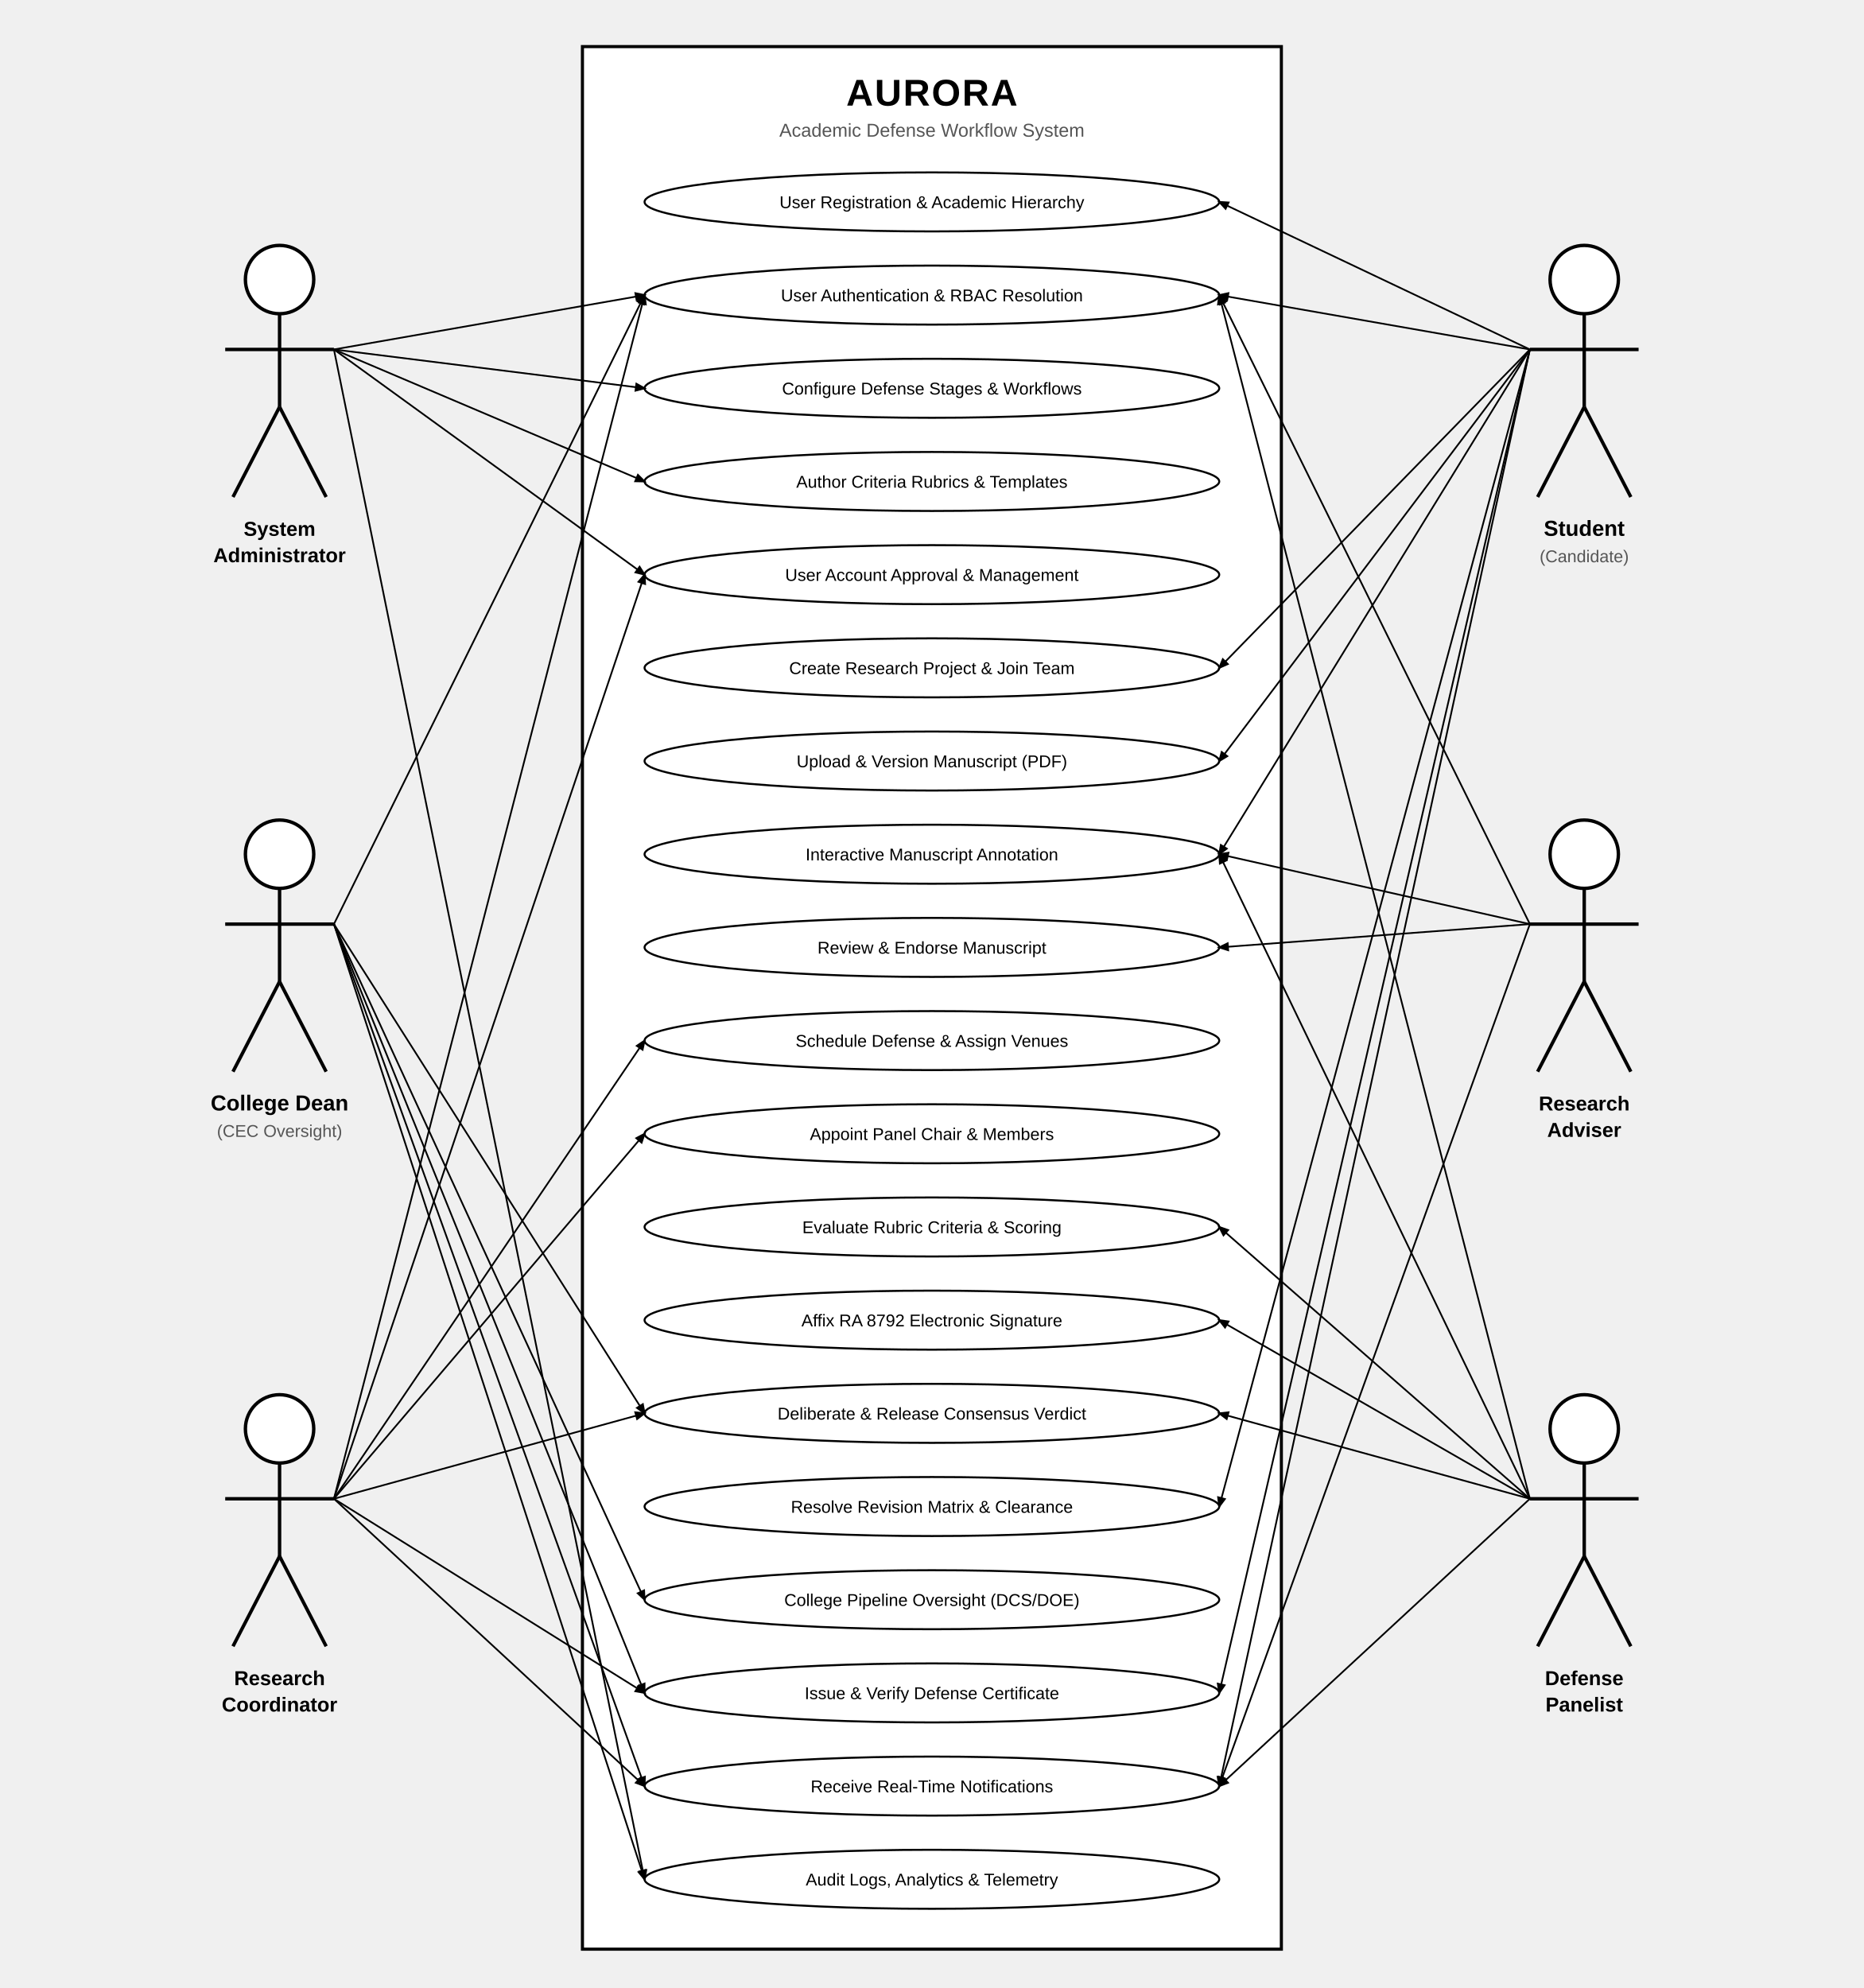
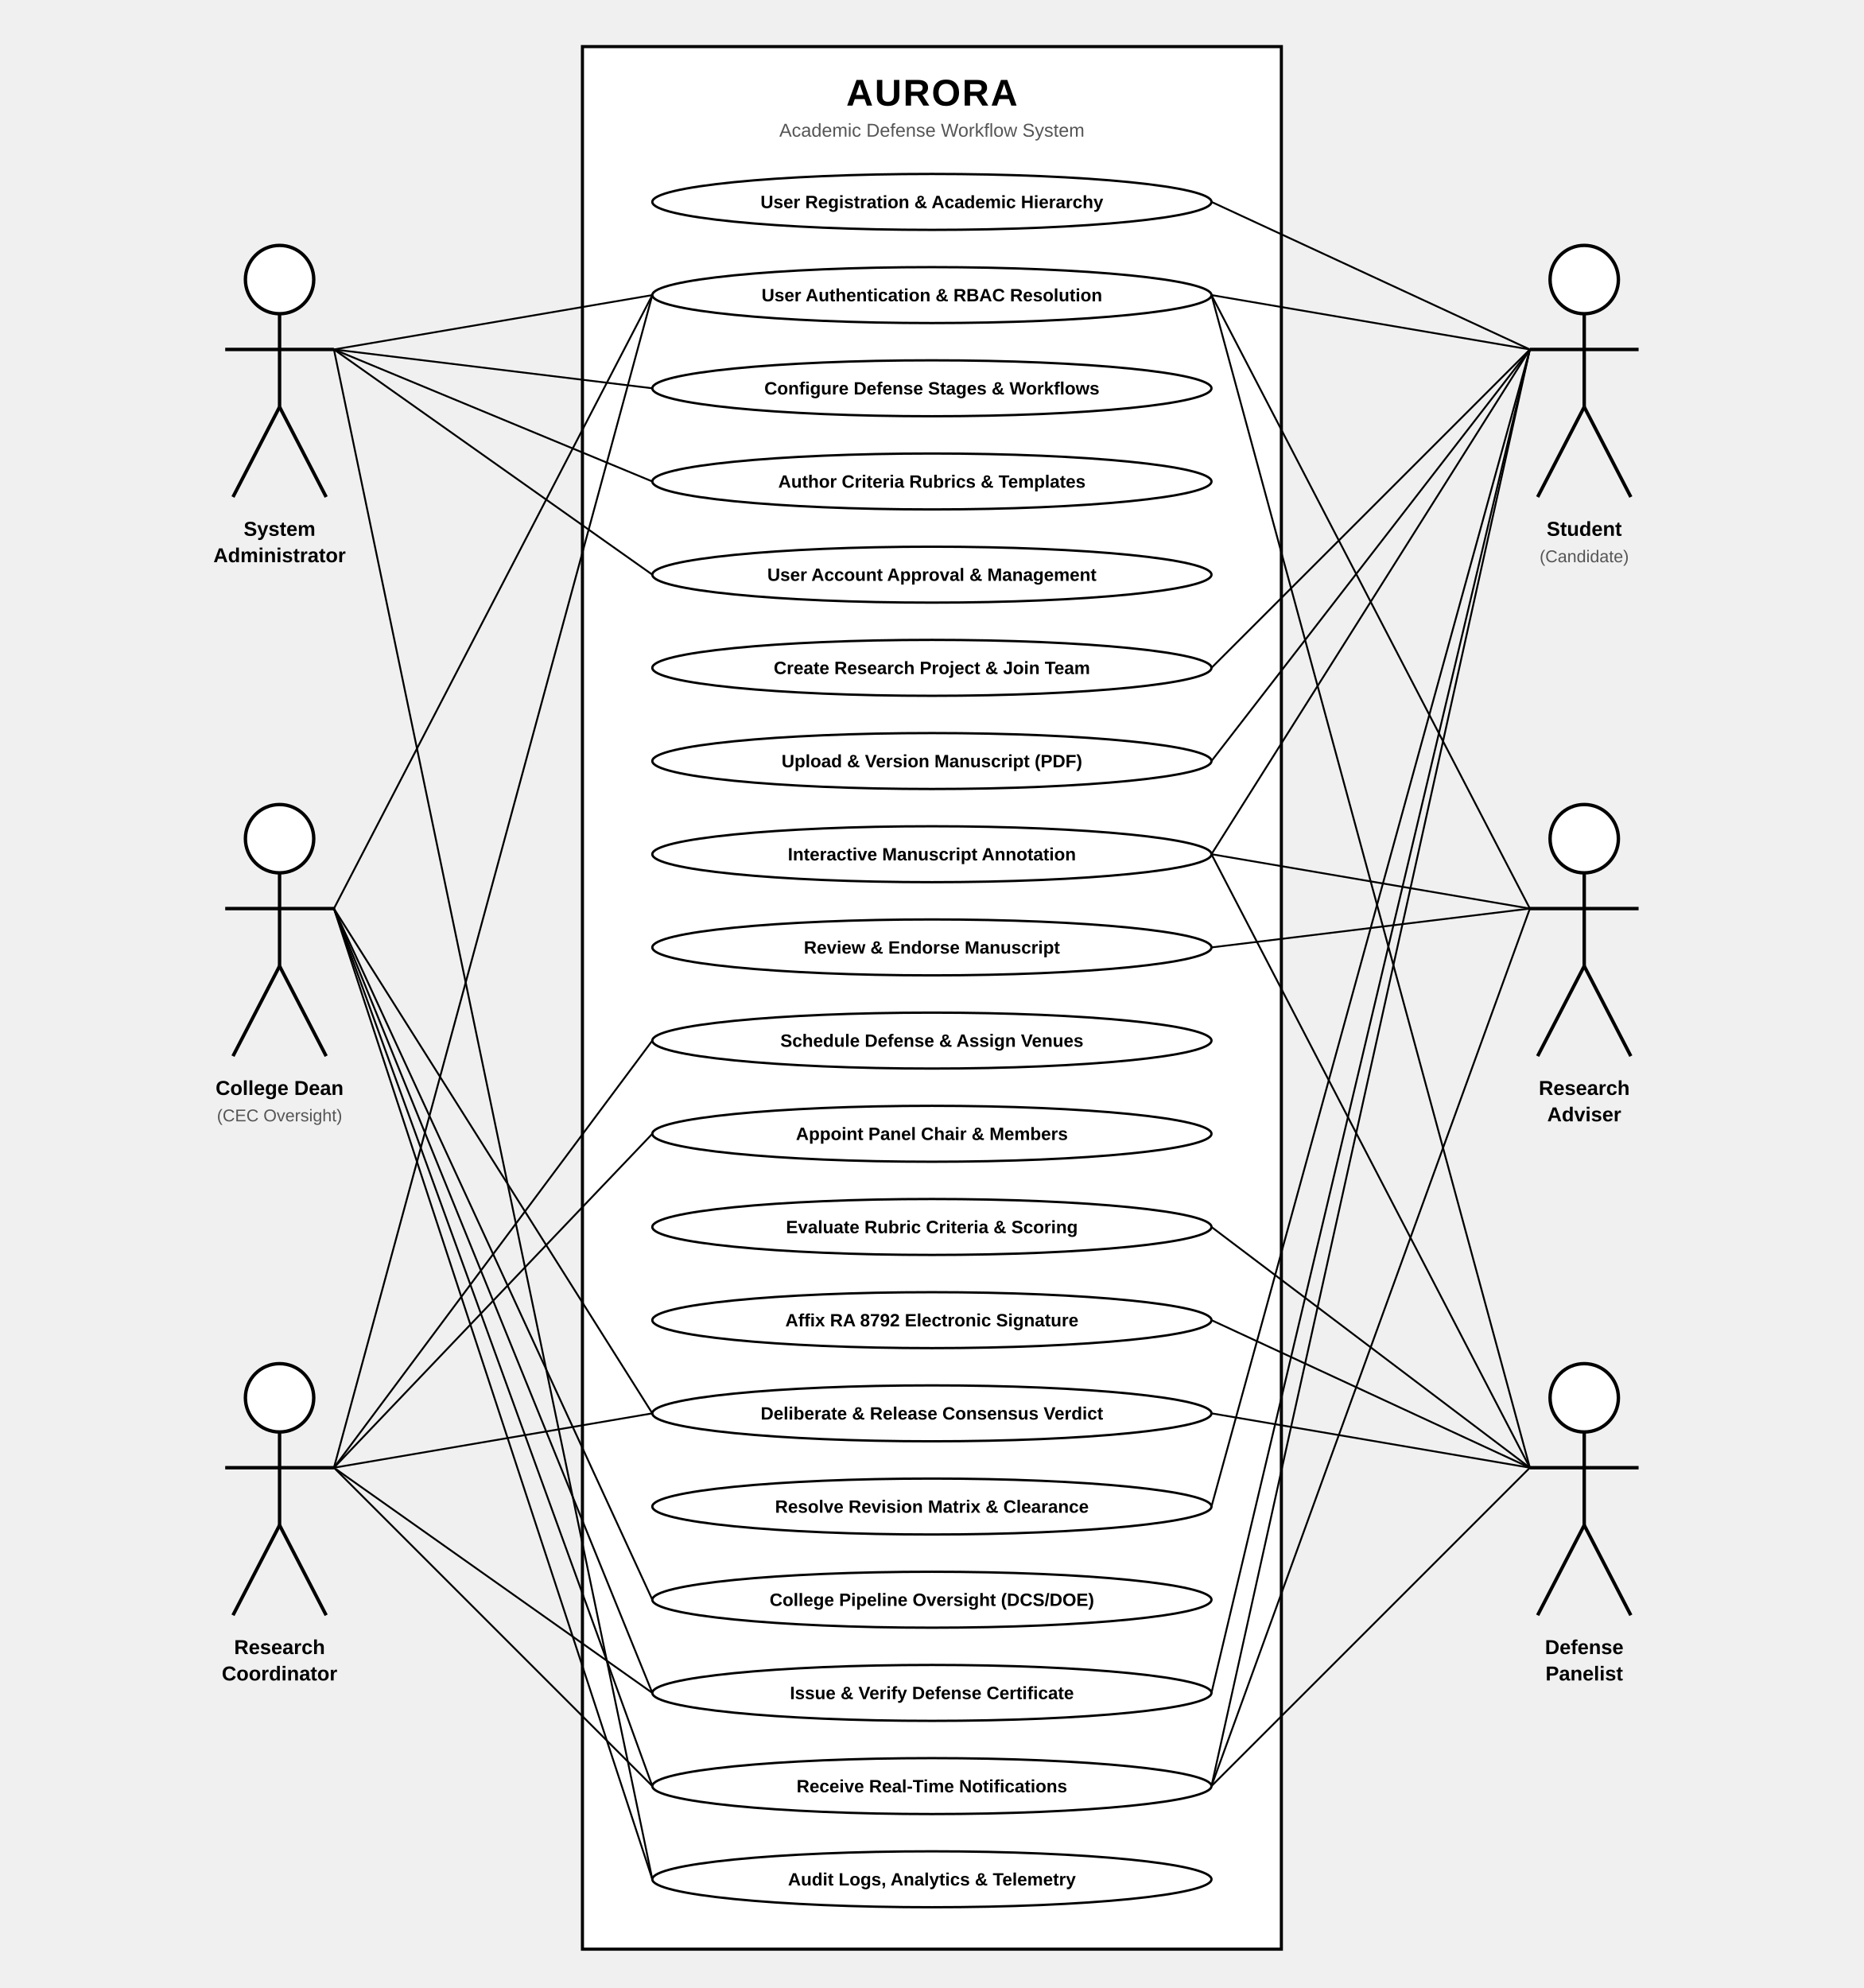
<svg xmlns="http://www.w3.org/2000/svg" viewBox="0 0 1200 1280" width="1200" height="1280" style="background-color: #ffffff;">
  <defs>
    <marker id="uc-arrow" viewBox="0 0 10 10" refX="8" refY="5" markerWidth="7" markerHeight="7" orient="auto-start-reverse">
      <path d="M 0 1 L 10 5 L 0 9 z" fill="#000000" />
    </marker>
  </defs>
  <rect x="375" y="30" width="450" height="1225" fill="#ffffff" stroke="#000000" stroke-width="2" />
  <text x="600" y="68" text-anchor="middle" font-family="Arial, Helvetica, sans-serif" font-size="24" font-weight="bold" fill="#000000" letter-spacing="1">AURORA</text>
  <text x="600" y="88" text-anchor="middle" font-family="Arial, Helvetica, sans-serif" font-size="12" fill="#555555">Academic Defense Workflow System</text>
  <g id="actor-sysadmin">
    <circle cx="180" cy="180" r="22" fill="#ffffff" stroke="#000000" stroke-width="2.2" />
    <line x1="180" y1="202" x2="180" y2="262" stroke="#000000" stroke-width="2.2" />
    <line x1="145" y1="225" x2="215" y2="225" stroke="#000000" stroke-width="2.2" />
    <line x1="180" y1="262" x2="150" y2="320" stroke="#000000" stroke-width="2.2" />
    <line x1="180" y1="262" x2="210" y2="320" stroke="#000000" stroke-width="2.2" />
    <text x="180" y="345" text-anchor="middle" font-family="Arial, Helvetica, sans-serif" font-size="13" font-weight="bold" fill="#000000">System</text>
    <text x="180" y="362" text-anchor="middle" font-family="Arial, Helvetica, sans-serif" font-size="13" font-weight="bold" fill="#000000">Administrator</text>
  </g>
  <g id="actor-dean">
-     <circle cx="180" cy="550" r="22" fill="#ffffff" stroke="#000000" stroke-width="2.2" />
-     <line x1="180" y1="572" x2="180" y2="632" stroke="#000000" stroke-width="2.2" />
-     <line x1="145" y1="595" x2="215" y2="595" stroke="#000000" stroke-width="2.2" />
-     <line x1="180" y1="632" x2="150" y2="690" stroke="#000000" stroke-width="2.2" />
-     <line x1="180" y1="632" x2="210" y2="690" stroke="#000000" stroke-width="2.2" />
-     <text x="180" y="715" text-anchor="middle" font-family="Arial, Helvetica, sans-serif" font-size="14" font-weight="bold" fill="#000000">College Dean</text>
-     <text x="180" y="732" text-anchor="middle" font-family="Arial, Helvetica, sans-serif" font-size="11" fill="#555555">(CEC Oversight)</text>
+     <circle cx="180" cy="540" r="22" fill="#ffffff" stroke="#000000" stroke-width="2.2" />
+     <line x1="180" y1="562" x2="180" y2="622" stroke="#000000" stroke-width="2.2" />
+     <line x1="145" y1="585" x2="215" y2="585" stroke="#000000" stroke-width="2.2" />
+     <line x1="180" y1="622" x2="150" y2="680" stroke="#000000" stroke-width="2.2" />
+     <line x1="180" y1="622" x2="210" y2="680" stroke="#000000" stroke-width="2.2" />
+     <text x="180" y="705" text-anchor="middle" font-family="Arial, Helvetica, sans-serif" font-size="13" font-weight="bold" fill="#000000">College Dean</text>
+     <text x="180" y="722" text-anchor="middle" font-family="Arial, Helvetica, sans-serif" font-size="11" fill="#555555">(CEC Oversight)</text>
  </g>
-   <g id="actor-coordinator">
-     <circle cx="180" cy="920" r="22" fill="#ffffff" stroke="#000000" stroke-width="2.2" />
-     <line x1="180" y1="942" x2="180" y2="1002" stroke="#000000" stroke-width="2.2" />
-     <line x1="145" y1="965" x2="215" y2="965" stroke="#000000" stroke-width="2.2" />
-     <line x1="180" y1="1002" x2="150" y2="1060" stroke="#000000" stroke-width="2.2" />
-     <line x1="180" y1="1002" x2="210" y2="1060" stroke="#000000" stroke-width="2.2" />
-     <text x="180" y="1085" text-anchor="middle" font-family="Arial, Helvetica, sans-serif" font-size="13" font-weight="bold" fill="#000000">Research</text>
-     <text x="180" y="1102" text-anchor="middle" font-family="Arial, Helvetica, sans-serif" font-size="13" font-weight="bold" fill="#000000">Coordinator</text>
+   <g id="actor-coord">
+     <circle cx="180" cy="900" r="22" fill="#ffffff" stroke="#000000" stroke-width="2.2" />
+     <line x1="180" y1="922" x2="180" y2="982" stroke="#000000" stroke-width="2.2" />
+     <line x1="145" y1="945" x2="215" y2="945" stroke="#000000" stroke-width="2.2" />
+     <line x1="180" y1="982" x2="150" y2="1040" stroke="#000000" stroke-width="2.2" />
+     <line x1="180" y1="982" x2="210" y2="1040" stroke="#000000" stroke-width="2.2" />
+     <text x="180" y="1065" text-anchor="middle" font-family="Arial, Helvetica, sans-serif" font-size="13" font-weight="bold" fill="#000000">Research</text>
+     <text x="180" y="1082" text-anchor="middle" font-family="Arial, Helvetica, sans-serif" font-size="13" font-weight="bold" fill="#000000">Coordinator</text>
  </g>
  <g id="actor-student">
    <circle cx="1020" cy="180" r="22" fill="#ffffff" stroke="#000000" stroke-width="2.2" />
    <line x1="1020" y1="202" x2="1020" y2="262" stroke="#000000" stroke-width="2.2" />
    <line x1="985" y1="225" x2="1055" y2="225" stroke="#000000" stroke-width="2.2" />
    <line x1="1020" y1="262" x2="990" y2="320" stroke="#000000" stroke-width="2.2" />
    <line x1="1020" y1="262" x2="1050" y2="320" stroke="#000000" stroke-width="2.2" />
-     <text x="1020" y="345" text-anchor="middle" font-family="Arial, Helvetica, sans-serif" font-size="14" font-weight="bold" fill="#000000">Student</text>
+     <text x="1020" y="345" text-anchor="middle" font-family="Arial, Helvetica, sans-serif" font-size="13" font-weight="bold" fill="#000000">Student</text>
    <text x="1020" y="362" text-anchor="middle" font-family="Arial, Helvetica, sans-serif" font-size="11" fill="#555555">(Candidate)</text>
  </g>
  <g id="actor-adviser">
-     <circle cx="1020" cy="550" r="22" fill="#ffffff" stroke="#000000" stroke-width="2.2" />
-     <line x1="1020" y1="572" x2="1020" y2="632" stroke="#000000" stroke-width="2.2" />
-     <line x1="985" y1="595" x2="1055" y2="595" stroke="#000000" stroke-width="2.2" />
-     <line x1="1020" y1="632" x2="990" y2="690" stroke="#000000" stroke-width="2.2" />
-     <line x1="1020" y1="632" x2="1050" y2="690" stroke="#000000" stroke-width="2.2" />
-     <text x="1020" y="715" text-anchor="middle" font-family="Arial, Helvetica, sans-serif" font-size="13" font-weight="bold" fill="#000000">Research</text>
-     <text x="1020" y="732" text-anchor="middle" font-family="Arial, Helvetica, sans-serif" font-size="13" font-weight="bold" fill="#000000">Adviser</text>
+     <circle cx="1020" cy="540" r="22" fill="#ffffff" stroke="#000000" stroke-width="2.2" />
+     <line x1="1020" y1="562" x2="1020" y2="622" stroke="#000000" stroke-width="2.2" />
+     <line x1="985" y1="585" x2="1055" y2="585" stroke="#000000" stroke-width="2.2" />
+     <line x1="1020" y1="622" x2="990" y2="680" stroke="#000000" stroke-width="2.2" />
+     <line x1="1020" y1="622" x2="1050" y2="680" stroke="#000000" stroke-width="2.2" />
+     <text x="1020" y="705" text-anchor="middle" font-family="Arial, Helvetica, sans-serif" font-size="13" font-weight="bold" fill="#000000">Research</text>
+     <text x="1020" y="722" text-anchor="middle" font-family="Arial, Helvetica, sans-serif" font-size="13" font-weight="bold" fill="#000000">Adviser</text>
  </g>
  <g id="actor-panelist">
-     <circle cx="1020" cy="920" r="22" fill="#ffffff" stroke="#000000" stroke-width="2.2" />
-     <line x1="1020" y1="942" x2="1020" y2="1002" stroke="#000000" stroke-width="2.2" />
-     <line x1="985" y1="965" x2="1055" y2="965" stroke="#000000" stroke-width="2.2" />
-     <line x1="1020" y1="1002" x2="990" y2="1060" stroke="#000000" stroke-width="2.2" />
-     <line x1="1020" y1="1002" x2="1050" y2="1060" stroke="#000000" stroke-width="2.2" />
-     <text x="1020" y="1085" text-anchor="middle" font-family="Arial, Helvetica, sans-serif" font-size="13" font-weight="bold" fill="#000000">Defense</text>
-     <text x="1020" y="1102" text-anchor="middle" font-family="Arial, Helvetica, sans-serif" font-size="13" font-weight="bold" fill="#000000">Panelist</text>
+     <circle cx="1020" cy="900" r="22" fill="#ffffff" stroke="#000000" stroke-width="2.2" />
+     <line x1="1020" y1="922" x2="1020" y2="982" stroke="#000000" stroke-width="2.2" />
+     <line x1="985" y1="945" x2="1055" y2="945" stroke="#000000" stroke-width="2.2" />
+     <line x1="1020" y1="982" x2="990" y2="1040" stroke="#000000" stroke-width="2.2" />
+     <line x1="1020" y1="982" x2="1050" y2="1040" stroke="#000000" stroke-width="2.2" />
+     <text x="1020" y="1065" text-anchor="middle" font-family="Arial, Helvetica, sans-serif" font-size="13" font-weight="bold" fill="#000000">Defense</text>
+     <text x="1020" y="1082" text-anchor="middle" font-family="Arial, Helvetica, sans-serif" font-size="13" font-weight="bold" fill="#000000">Panelist</text>
  </g>
-   <g id="uc-130">
-     <ellipse cx="600" cy="130" rx="185" ry="19" fill="#ffffff" stroke="#000000" stroke-width="1.3" />
-     <text x="600" y="134" text-anchor="middle" font-family="Arial, Helvetica, sans-serif" font-size="11" fill="#000000">User Registration &amp; Academic Hierarchy</text>
-   </g>
-   <g id="uc-190">
-     <ellipse cx="600" cy="190" rx="185" ry="19" fill="#ffffff" stroke="#000000" stroke-width="1.3" />
-     <text x="600" y="194" text-anchor="middle" font-family="Arial, Helvetica, sans-serif" font-size="11" fill="#000000">User Authentication &amp; RBAC Resolution</text>
-   </g>
-   <g id="uc-250">
-     <ellipse cx="600" cy="250" rx="185" ry="19" fill="#ffffff" stroke="#000000" stroke-width="1.3" />
-     <text x="600" y="254" text-anchor="middle" font-family="Arial, Helvetica, sans-serif" font-size="11" fill="#000000">Configure Defense Stages &amp; Workflows</text>
-   </g>
-   <g id="uc-310">
-     <ellipse cx="600" cy="310" rx="185" ry="19" fill="#ffffff" stroke="#000000" stroke-width="1.3" />
-     <text x="600" y="314" text-anchor="middle" font-family="Arial, Helvetica, sans-serif" font-size="11" fill="#000000">Author Criteria Rubrics &amp; Templates</text>
-   </g>
-   <g id="uc-370">
-     <ellipse cx="600" cy="370" rx="185" ry="19" fill="#ffffff" stroke="#000000" stroke-width="1.3" />
-     <text x="600" y="374" text-anchor="middle" font-family="Arial, Helvetica, sans-serif" font-size="11" fill="#000000">User Account Approval &amp; Management</text>
-   </g>
-   <g id="uc-430">
-     <ellipse cx="600" cy="430" rx="185" ry="19" fill="#ffffff" stroke="#000000" stroke-width="1.3" />
-     <text x="600" y="434" text-anchor="middle" font-family="Arial, Helvetica, sans-serif" font-size="11" fill="#000000">Create Research Project &amp; Join Team</text>
-   </g>
-   <g id="uc-490">
-     <ellipse cx="600" cy="490" rx="185" ry="19" fill="#ffffff" stroke="#000000" stroke-width="1.3" />
-     <text x="600" y="494" text-anchor="middle" font-family="Arial, Helvetica, sans-serif" font-size="11" fill="#000000">Upload &amp; Version Manuscript (PDF)</text>
-   </g>
-   <g id="uc-550">
-     <ellipse cx="600" cy="550" rx="185" ry="19" fill="#ffffff" stroke="#000000" stroke-width="1.3" />
-     <text x="600" y="554" text-anchor="middle" font-family="Arial, Helvetica, sans-serif" font-size="11" fill="#000000">Interactive Manuscript Annotation</text>
-   </g>
-   <g id="uc-610">
-     <ellipse cx="600" cy="610" rx="185" ry="19" fill="#ffffff" stroke="#000000" stroke-width="1.3" />
-     <text x="600" y="614" text-anchor="middle" font-family="Arial, Helvetica, sans-serif" font-size="11" fill="#000000">Review &amp; Endorse Manuscript</text>
-   </g>
-   <g id="uc-670">
-     <ellipse cx="600" cy="670" rx="185" ry="19" fill="#ffffff" stroke="#000000" stroke-width="1.3" />
-     <text x="600" y="674" text-anchor="middle" font-family="Arial, Helvetica, sans-serif" font-size="11" fill="#000000">Schedule Defense &amp; Assign Venues</text>
-   </g>
-   <g id="uc-730">
-     <ellipse cx="600" cy="730" rx="185" ry="19" fill="#ffffff" stroke="#000000" stroke-width="1.3" />
-     <text x="600" y="734" text-anchor="middle" font-family="Arial, Helvetica, sans-serif" font-size="11" fill="#000000">Appoint Panel Chair &amp; Members</text>
-   </g>
-   <g id="uc-790">
-     <ellipse cx="600" cy="790" rx="185" ry="19" fill="#ffffff" stroke="#000000" stroke-width="1.3" />
-     <text x="600" y="794" text-anchor="middle" font-family="Arial, Helvetica, sans-serif" font-size="11" fill="#000000">Evaluate Rubric Criteria &amp; Scoring</text>
-   </g>
-   <g id="uc-850">
-     <ellipse cx="600" cy="850" rx="185" ry="19" fill="#ffffff" stroke="#000000" stroke-width="1.3" />
-     <text x="600" y="854" text-anchor="middle" font-family="Arial, Helvetica, sans-serif" font-size="11" fill="#000000">Affix RA 8792 Electronic Signature</text>
-   </g>
-   <g id="uc-910">
-     <ellipse cx="600" cy="910" rx="185" ry="19" fill="#ffffff" stroke="#000000" stroke-width="1.3" />
-     <text x="600" y="914" text-anchor="middle" font-family="Arial, Helvetica, sans-serif" font-size="11" fill="#000000">Deliberate &amp; Release Consensus Verdict</text>
-   </g>
-   <g id="uc-970">
-     <ellipse cx="600" cy="970" rx="185" ry="19" fill="#ffffff" stroke="#000000" stroke-width="1.3" />
-     <text x="600" y="974" text-anchor="middle" font-family="Arial, Helvetica, sans-serif" font-size="11" fill="#000000">Resolve Revision Matrix &amp; Clearance</text>
-   </g>
-   <g id="uc-1030">
-     <ellipse cx="600" cy="1030" rx="185" ry="19" fill="#ffffff" stroke="#000000" stroke-width="1.3" />
-     <text x="600" y="1034" text-anchor="middle" font-family="Arial, Helvetica, sans-serif" font-size="11" fill="#000000">College Pipeline Oversight (DCS/DOE)</text>
-   </g>
-   <g id="uc-1090">
-     <ellipse cx="600" cy="1090" rx="185" ry="19" fill="#ffffff" stroke="#000000" stroke-width="1.3" />
-     <text x="600" y="1094" text-anchor="middle" font-family="Arial, Helvetica, sans-serif" font-size="11" fill="#000000">Issue &amp; Verify Defense Certificate</text>
-   </g>
-   <g id="uc-1150">
-     <ellipse cx="600" cy="1150" rx="185" ry="19" fill="#ffffff" stroke="#000000" stroke-width="1.3" />
-     <text x="600" y="1154" text-anchor="middle" font-family="Arial, Helvetica, sans-serif" font-size="11" fill="#000000">Receive Real-Time Notifications</text>
-   </g>
-   <g id="uc-1210">
-     <ellipse cx="600" cy="1210" rx="185" ry="19" fill="#ffffff" stroke="#000000" stroke-width="1.3" />
-     <text x="600" y="1214" text-anchor="middle" font-family="Arial, Helvetica, sans-serif" font-size="11" fill="#000000">Audit Logs, Analytics &amp; Telemetry</text>
-   </g>
-   <line x1="215" y1="225" x2="415" y2="190" stroke="#000000" stroke-width="1.1" marker-end="url(#uc-arrow)" />
-   <line x1="215" y1="225" x2="415" y2="250" stroke="#000000" stroke-width="1.1" marker-end="url(#uc-arrow)" />
-   <line x1="215" y1="225" x2="415" y2="310" stroke="#000000" stroke-width="1.1" marker-end="url(#uc-arrow)" />
-   <line x1="215" y1="225" x2="415" y2="370" stroke="#000000" stroke-width="1.1" marker-end="url(#uc-arrow)" />
-   <line x1="215" y1="225" x2="415" y2="1210" stroke="#000000" stroke-width="1.1" marker-end="url(#uc-arrow)" />
-   <line x1="215" y1="595" x2="415" y2="190" stroke="#000000" stroke-width="1.1" marker-end="url(#uc-arrow)" />
-   <line x1="215" y1="595" x2="415" y2="910" stroke="#000000" stroke-width="1.1" marker-end="url(#uc-arrow)" />
-   <line x1="215" y1="595" x2="415" y2="1030" stroke="#000000" stroke-width="1.1" marker-end="url(#uc-arrow)" />
-   <line x1="215" y1="595" x2="415" y2="1090" stroke="#000000" stroke-width="1.1" marker-end="url(#uc-arrow)" />
-   <line x1="215" y1="595" x2="415" y2="1150" stroke="#000000" stroke-width="1.1" marker-end="url(#uc-arrow)" />
-   <line x1="215" y1="595" x2="415" y2="1210" stroke="#000000" stroke-width="1.1" marker-end="url(#uc-arrow)" />
-   <line x1="215" y1="965" x2="415" y2="190" stroke="#000000" stroke-width="1.1" marker-end="url(#uc-arrow)" />
-   <line x1="215" y1="965" x2="415" y2="370" stroke="#000000" stroke-width="1.1" marker-end="url(#uc-arrow)" />
-   <line x1="215" y1="965" x2="415" y2="670" stroke="#000000" stroke-width="1.1" marker-end="url(#uc-arrow)" />
-   <line x1="215" y1="965" x2="415" y2="730" stroke="#000000" stroke-width="1.1" marker-end="url(#uc-arrow)" />
-   <line x1="215" y1="965" x2="415" y2="910" stroke="#000000" stroke-width="1.1" marker-end="url(#uc-arrow)" />
-   <line x1="215" y1="965" x2="415" y2="1090" stroke="#000000" stroke-width="1.1" marker-end="url(#uc-arrow)" />
-   <line x1="215" y1="965" x2="415" y2="1150" stroke="#000000" stroke-width="1.1" marker-end="url(#uc-arrow)" />
-   <line x1="985" y1="225" x2="785" y2="130" stroke="#000000" stroke-width="1.1" marker-end="url(#uc-arrow)" />
-   <line x1="985" y1="225" x2="785" y2="190" stroke="#000000" stroke-width="1.1" marker-end="url(#uc-arrow)" />
-   <line x1="985" y1="225" x2="785" y2="430" stroke="#000000" stroke-width="1.1" marker-end="url(#uc-arrow)" />
-   <line x1="985" y1="225" x2="785" y2="490" stroke="#000000" stroke-width="1.1" marker-end="url(#uc-arrow)" />
-   <line x1="985" y1="225" x2="785" y2="550" stroke="#000000" stroke-width="1.1" marker-end="url(#uc-arrow)" />
-   <line x1="985" y1="225" x2="785" y2="970" stroke="#000000" stroke-width="1.1" marker-end="url(#uc-arrow)" />
-   <line x1="985" y1="225" x2="785" y2="1090" stroke="#000000" stroke-width="1.1" marker-end="url(#uc-arrow)" />
-   <line x1="985" y1="225" x2="785" y2="1150" stroke="#000000" stroke-width="1.1" marker-end="url(#uc-arrow)" />
-   <line x1="985" y1="595" x2="785" y2="190" stroke="#000000" stroke-width="1.1" marker-end="url(#uc-arrow)" />
-   <line x1="985" y1="595" x2="785" y2="550" stroke="#000000" stroke-width="1.1" marker-end="url(#uc-arrow)" />
-   <line x1="985" y1="595" x2="785" y2="610" stroke="#000000" stroke-width="1.1" marker-end="url(#uc-arrow)" />
-   <line x1="985" y1="595" x2="785" y2="1150" stroke="#000000" stroke-width="1.1" marker-end="url(#uc-arrow)" />
-   <line x1="985" y1="965" x2="785" y2="190" stroke="#000000" stroke-width="1.1" marker-end="url(#uc-arrow)" />
-   <line x1="985" y1="965" x2="785" y2="550" stroke="#000000" stroke-width="1.1" marker-end="url(#uc-arrow)" />
-   <line x1="985" y1="965" x2="785" y2="790" stroke="#000000" stroke-width="1.1" marker-end="url(#uc-arrow)" />
-   <line x1="985" y1="965" x2="785" y2="850" stroke="#000000" stroke-width="1.1" marker-end="url(#uc-arrow)" />
-   <line x1="985" y1="965" x2="785" y2="910" stroke="#000000" stroke-width="1.1" marker-end="url(#uc-arrow)" />
-   <line x1="985" y1="965" x2="785" y2="1150" stroke="#000000" stroke-width="1.1" marker-end="url(#uc-arrow)" />
+   <ellipse cx="600" cy="130" rx="180" ry="18" fill="#ffffff" stroke="#000000" stroke-width="1.5" />
+   <text x="600" y="134" text-anchor="middle" font-family="Arial, Helvetica, sans-serif" font-size="11.5" font-weight="bold" fill="#000000">User Registration &amp; Academic Hierarchy</text>
+   <ellipse cx="600" cy="190" rx="180" ry="18" fill="#ffffff" stroke="#000000" stroke-width="1.5" />
+   <text x="600" y="194" text-anchor="middle" font-family="Arial, Helvetica, sans-serif" font-size="11.5" font-weight="bold" fill="#000000">User Authentication &amp; RBAC Resolution</text>
+   <ellipse cx="600" cy="250" rx="180" ry="18" fill="#ffffff" stroke="#000000" stroke-width="1.5" />
+   <text x="600" y="254" text-anchor="middle" font-family="Arial, Helvetica, sans-serif" font-size="11.5" font-weight="bold" fill="#000000">Configure Defense Stages &amp; Workflows</text>
+   <ellipse cx="600" cy="310" rx="180" ry="18" fill="#ffffff" stroke="#000000" stroke-width="1.5" />
+   <text x="600" y="314" text-anchor="middle" font-family="Arial, Helvetica, sans-serif" font-size="11.5" font-weight="bold" fill="#000000">Author Criteria Rubrics &amp; Templates</text>
+   <ellipse cx="600" cy="370" rx="180" ry="18" fill="#ffffff" stroke="#000000" stroke-width="1.5" />
+   <text x="600" y="374" text-anchor="middle" font-family="Arial, Helvetica, sans-serif" font-size="11.5" font-weight="bold" fill="#000000">User Account Approval &amp; Management</text>
+   <ellipse cx="600" cy="430" rx="180" ry="18" fill="#ffffff" stroke="#000000" stroke-width="1.5" />
+   <text x="600" y="434" text-anchor="middle" font-family="Arial, Helvetica, sans-serif" font-size="11.5" font-weight="bold" fill="#000000">Create Research Project &amp; Join Team</text>
+   <ellipse cx="600" cy="490" rx="180" ry="18" fill="#ffffff" stroke="#000000" stroke-width="1.5" />
+   <text x="600" y="494" text-anchor="middle" font-family="Arial, Helvetica, sans-serif" font-size="11.5" font-weight="bold" fill="#000000">Upload &amp; Version Manuscript (PDF)</text>
+   <ellipse cx="600" cy="550" rx="180" ry="18" fill="#ffffff" stroke="#000000" stroke-width="1.5" />
+   <text x="600" y="554" text-anchor="middle" font-family="Arial, Helvetica, sans-serif" font-size="11.5" font-weight="bold" fill="#000000">Interactive Manuscript Annotation</text>
+   <ellipse cx="600" cy="610" rx="180" ry="18" fill="#ffffff" stroke="#000000" stroke-width="1.5" />
+   <text x="600" y="614" text-anchor="middle" font-family="Arial, Helvetica, sans-serif" font-size="11.5" font-weight="bold" fill="#000000">Review &amp; Endorse Manuscript</text>
+   <ellipse cx="600" cy="670" rx="180" ry="18" fill="#ffffff" stroke="#000000" stroke-width="1.5" />
+   <text x="600" y="674" text-anchor="middle" font-family="Arial, Helvetica, sans-serif" font-size="11.5" font-weight="bold" fill="#000000">Schedule Defense &amp; Assign Venues</text>
+   <ellipse cx="600" cy="730" rx="180" ry="18" fill="#ffffff" stroke="#000000" stroke-width="1.5" />
+   <text x="600" y="734" text-anchor="middle" font-family="Arial, Helvetica, sans-serif" font-size="11.5" font-weight="bold" fill="#000000">Appoint Panel Chair &amp; Members</text>
+   <ellipse cx="600" cy="790" rx="180" ry="18" fill="#ffffff" stroke="#000000" stroke-width="1.5" />
+   <text x="600" y="794" text-anchor="middle" font-family="Arial, Helvetica, sans-serif" font-size="11.5" font-weight="bold" fill="#000000">Evaluate Rubric Criteria &amp; Scoring</text>
+   <ellipse cx="600" cy="850" rx="180" ry="18" fill="#ffffff" stroke="#000000" stroke-width="1.5" />
+   <text x="600" y="854" text-anchor="middle" font-family="Arial, Helvetica, sans-serif" font-size="11.5" font-weight="bold" fill="#000000">Affix RA 8792 Electronic Signature</text>
+   <ellipse cx="600" cy="910" rx="180" ry="18" fill="#ffffff" stroke="#000000" stroke-width="1.5" />
+   <text x="600" y="914" text-anchor="middle" font-family="Arial, Helvetica, sans-serif" font-size="11.5" font-weight="bold" fill="#000000">Deliberate &amp; Release Consensus Verdict</text>
+   <ellipse cx="600" cy="970" rx="180" ry="18" fill="#ffffff" stroke="#000000" stroke-width="1.5" />
+   <text x="600" y="974" text-anchor="middle" font-family="Arial, Helvetica, sans-serif" font-size="11.5" font-weight="bold" fill="#000000">Resolve Revision Matrix &amp; Clearance</text>
+   <ellipse cx="600" cy="1030" rx="180" ry="18" fill="#ffffff" stroke="#000000" stroke-width="1.5" />
+   <text x="600" y="1034" text-anchor="middle" font-family="Arial, Helvetica, sans-serif" font-size="11.5" font-weight="bold" fill="#000000">College Pipeline Oversight (DCS/DOE)</text>
+   <ellipse cx="600" cy="1090" rx="180" ry="18" fill="#ffffff" stroke="#000000" stroke-width="1.5" />
+   <text x="600" y="1094" text-anchor="middle" font-family="Arial, Helvetica, sans-serif" font-size="11.5" font-weight="bold" fill="#000000">Issue &amp; Verify Defense Certificate</text>
+   <ellipse cx="600" cy="1150" rx="180" ry="18" fill="#ffffff" stroke="#000000" stroke-width="1.5" />
+   <text x="600" y="1154" text-anchor="middle" font-family="Arial, Helvetica, sans-serif" font-size="11.5" font-weight="bold" fill="#000000">Receive Real-Time Notifications</text>
+   <ellipse cx="600" cy="1210" rx="180" ry="18" fill="#ffffff" stroke="#000000" stroke-width="1.5" />
+   <text x="600" y="1214" text-anchor="middle" font-family="Arial, Helvetica, sans-serif" font-size="11.5" font-weight="bold" fill="#000000">Audit Logs, Analytics &amp; Telemetry</text>
+   <line x1="215" y1="225" x2="420" y2="190" stroke="#000000" stroke-width="1.2" />
+   <line x1="215" y1="225" x2="420" y2="250" stroke="#000000" stroke-width="1.2" />
+   <line x1="215" y1="225" x2="420" y2="310" stroke="#000000" stroke-width="1.2" />
+   <line x1="215" y1="225" x2="420" y2="370" stroke="#000000" stroke-width="1.2" />
+   <line x1="215" y1="225" x2="420" y2="1210" stroke="#000000" stroke-width="1.2" />
+   <line x1="215" y1="585" x2="420" y2="190" stroke="#000000" stroke-width="1.2" />
+   <line x1="215" y1="585" x2="420" y2="910" stroke="#000000" stroke-width="1.2" />
+   <line x1="215" y1="585" x2="420" y2="1030" stroke="#000000" stroke-width="1.2" />
+   <line x1="215" y1="585" x2="420" y2="1090" stroke="#000000" stroke-width="1.2" />
+   <line x1="215" y1="585" x2="420" y2="1150" stroke="#000000" stroke-width="1.2" />
+   <line x1="215" y1="585" x2="420" y2="1210" stroke="#000000" stroke-width="1.2" />
+   <line x1="215" y1="945" x2="420" y2="190" stroke="#000000" stroke-width="1.2" />
+   <line x1="215" y1="945" x2="420" y2="670" stroke="#000000" stroke-width="1.2" />
+   <line x1="215" y1="945" x2="420" y2="730" stroke="#000000" stroke-width="1.2" />
+   <line x1="215" y1="945" x2="420" y2="910" stroke="#000000" stroke-width="1.2" />
+   <line x1="215" y1="945" x2="420" y2="1090" stroke="#000000" stroke-width="1.2" />
+   <line x1="215" y1="945" x2="420" y2="1150" stroke="#000000" stroke-width="1.2" />
+   <line x1="985" y1="225" x2="780" y2="130" stroke="#000000" stroke-width="1.2" />
+   <line x1="985" y1="225" x2="780" y2="190" stroke="#000000" stroke-width="1.2" />
+   <line x1="985" y1="225" x2="780" y2="430" stroke="#000000" stroke-width="1.2" />
+   <line x1="985" y1="225" x2="780" y2="490" stroke="#000000" stroke-width="1.2" />
+   <line x1="985" y1="225" x2="780" y2="550" stroke="#000000" stroke-width="1.2" />
+   <line x1="985" y1="225" x2="780" y2="970" stroke="#000000" stroke-width="1.2" />
+   <line x1="985" y1="225" x2="780" y2="1090" stroke="#000000" stroke-width="1.2" />
+   <line x1="985" y1="225" x2="780" y2="1150" stroke="#000000" stroke-width="1.2" />
+   <line x1="985" y1="585" x2="780" y2="190" stroke="#000000" stroke-width="1.2" />
+   <line x1="985" y1="585" x2="780" y2="550" stroke="#000000" stroke-width="1.2" />
+   <line x1="985" y1="585" x2="780" y2="610" stroke="#000000" stroke-width="1.2" />
+   <line x1="985" y1="585" x2="780" y2="1150" stroke="#000000" stroke-width="1.2" />
+   <line x1="985" y1="945" x2="780" y2="190" stroke="#000000" stroke-width="1.2" />
+   <line x1="985" y1="945" x2="780" y2="550" stroke="#000000" stroke-width="1.2" />
+   <line x1="985" y1="945" x2="780" y2="790" stroke="#000000" stroke-width="1.2" />
+   <line x1="985" y1="945" x2="780" y2="850" stroke="#000000" stroke-width="1.2" />
+   <line x1="985" y1="945" x2="780" y2="910" stroke="#000000" stroke-width="1.2" />
+   <line x1="985" y1="945" x2="780" y2="1150" stroke="#000000" stroke-width="1.2" />
</svg>
